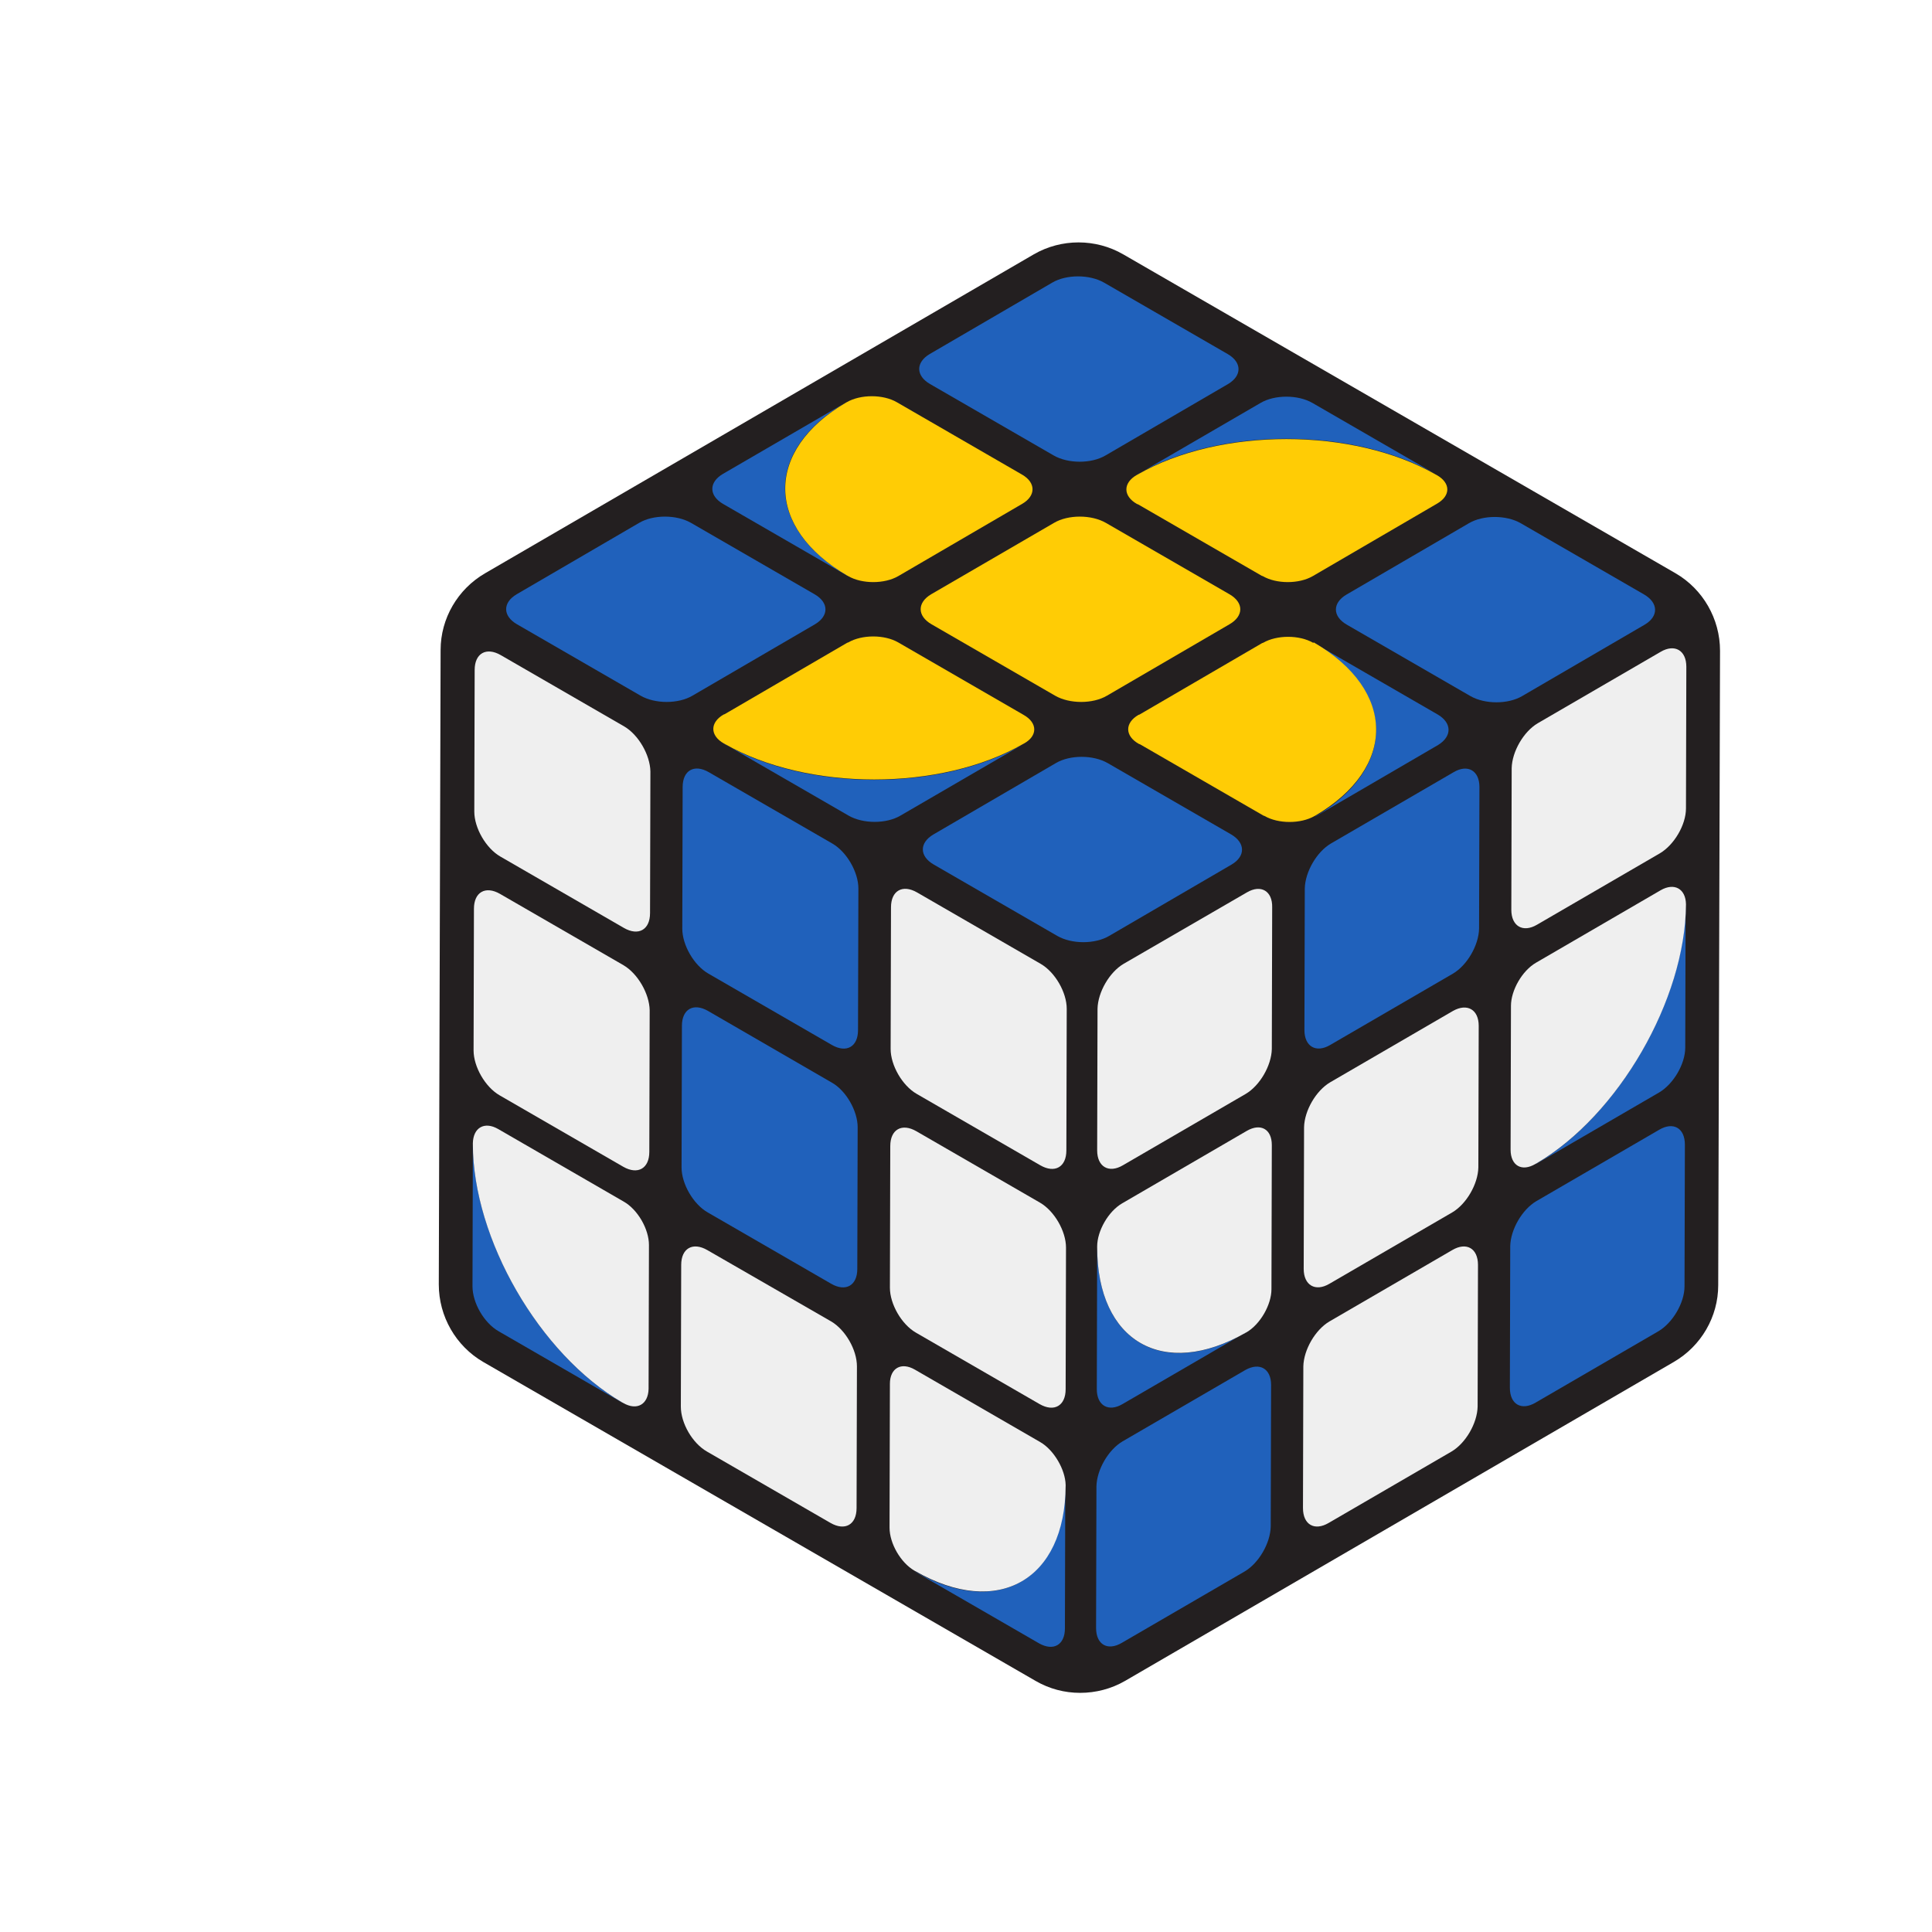
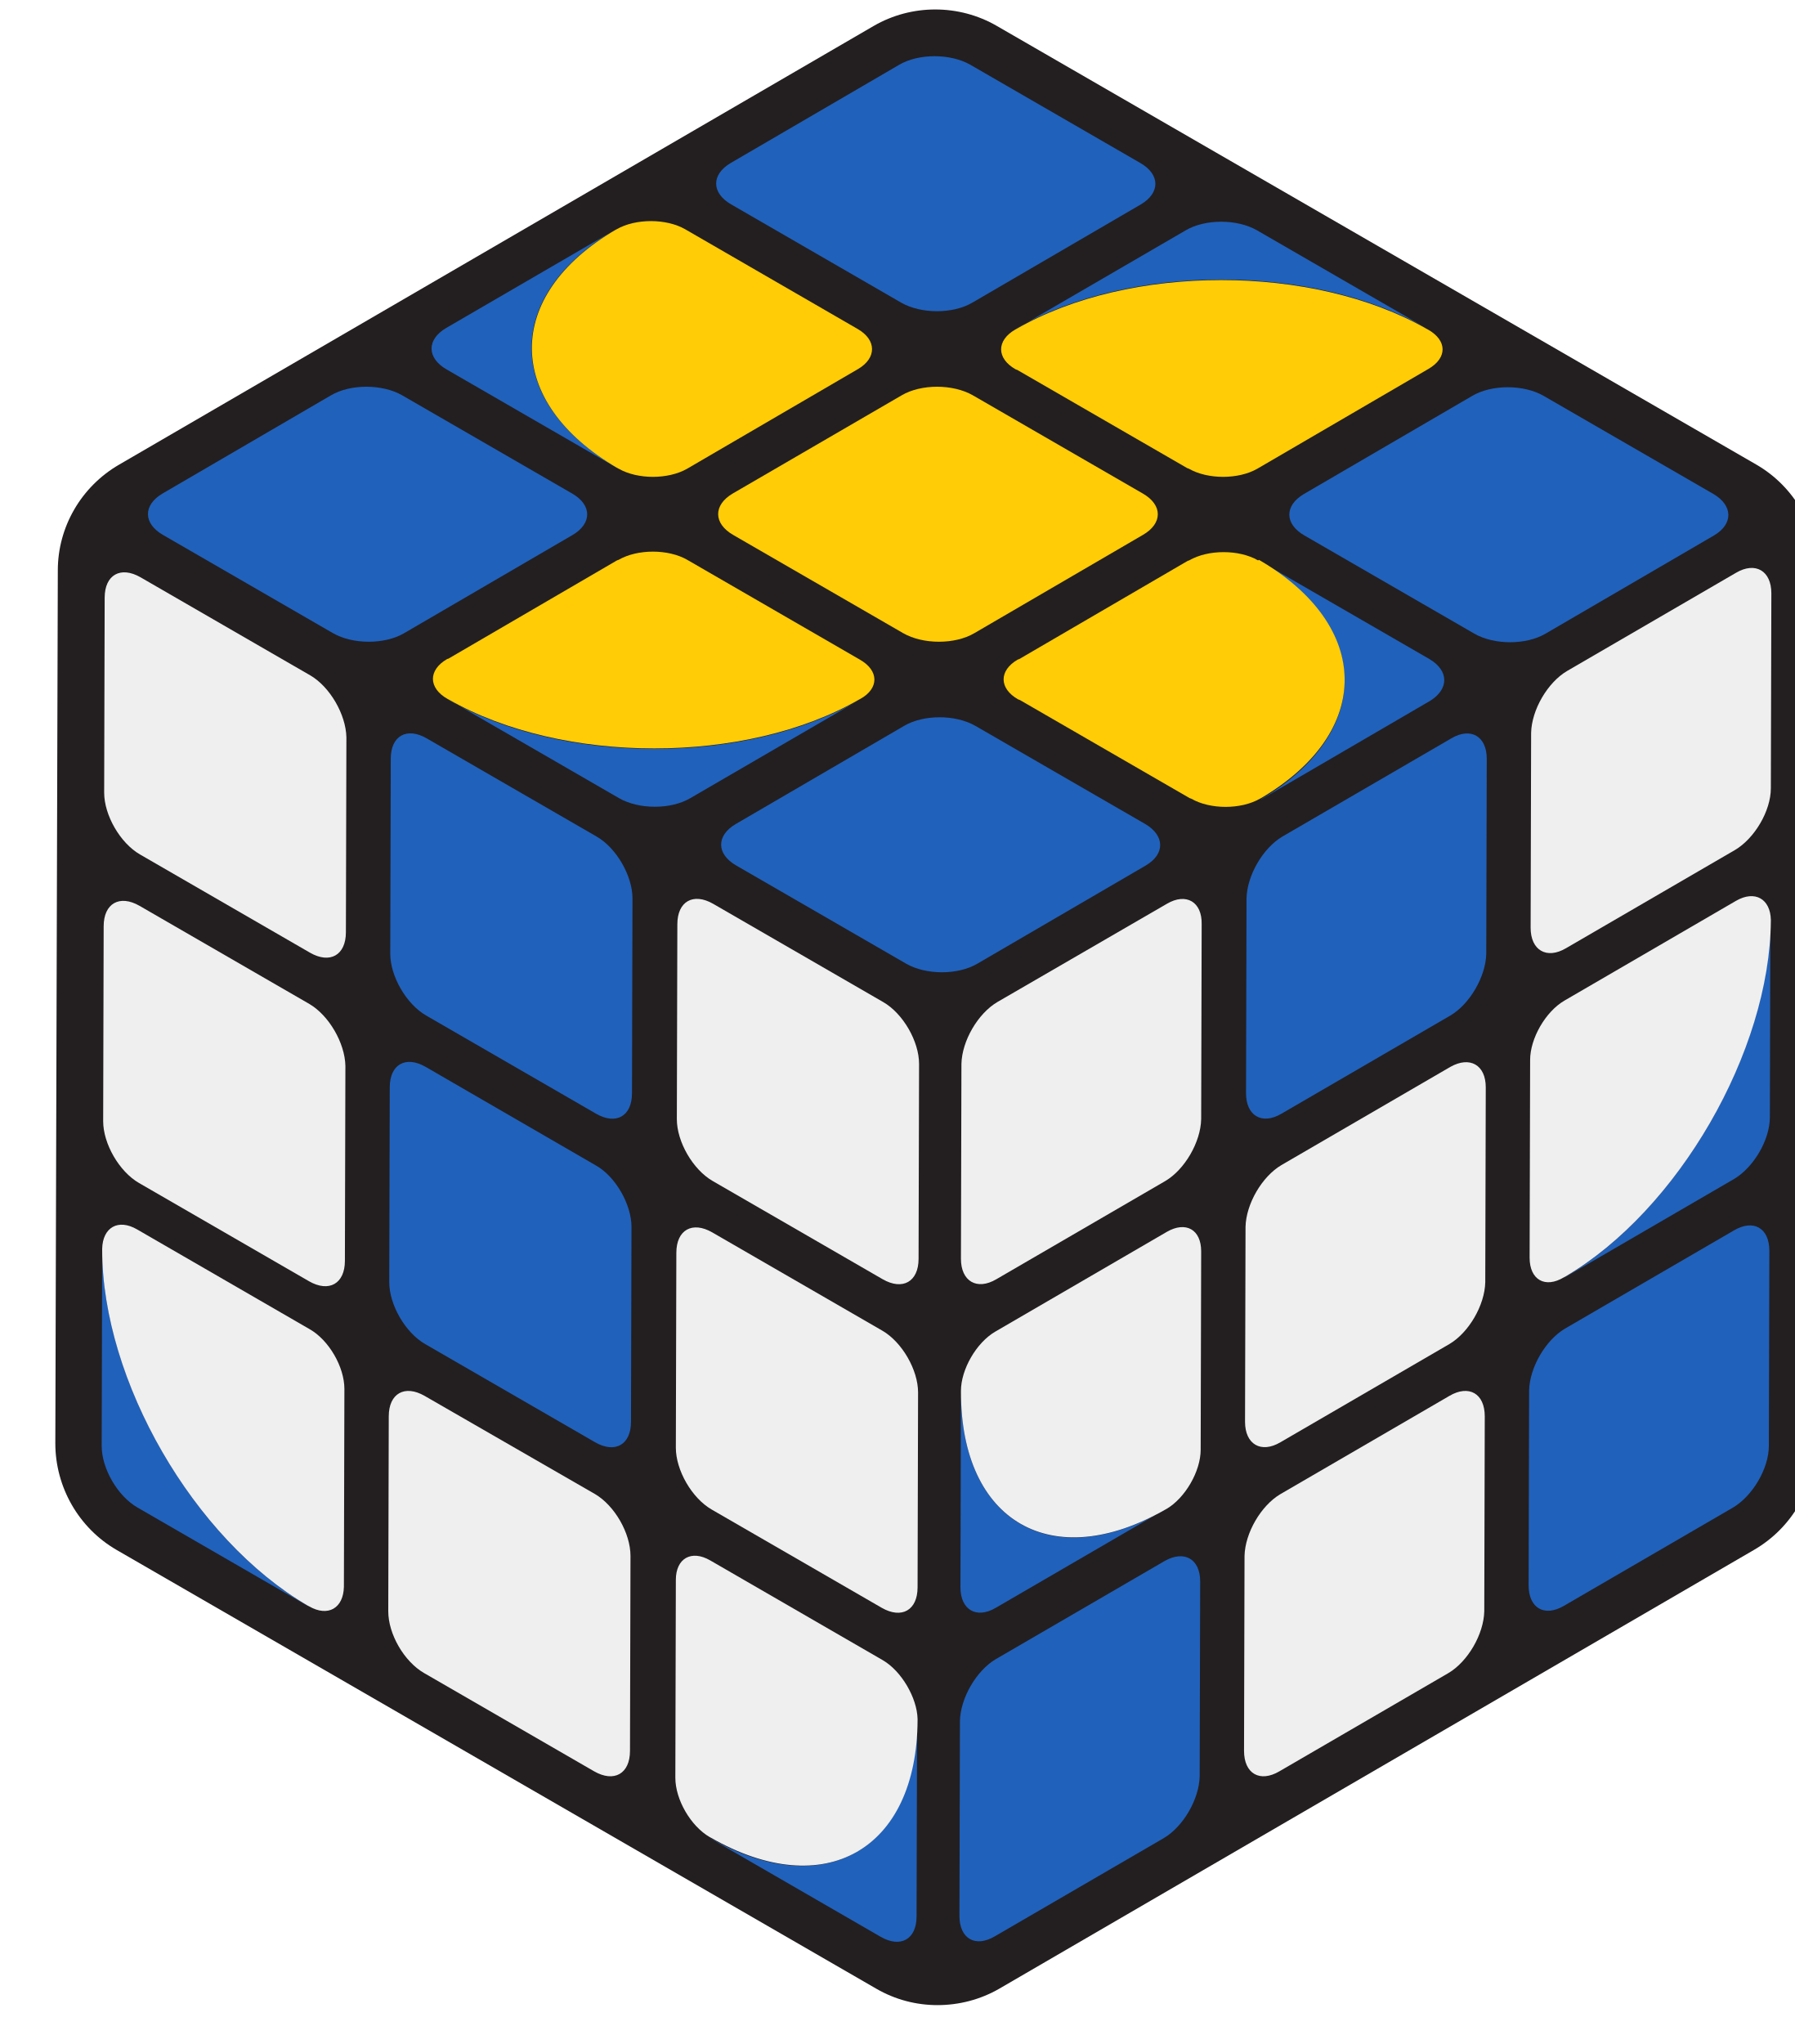
- <svg xmlns="http://www.w3.org/2000/svg" version="1.1" id="Capa_1" x="0px" y="0px" viewBox="0 0 533.2 533.2" style="enable-background:new 0 0 533.2 533.2;" xml:space="preserve">
+ <svg xmlns="http://www.w3.org/2000/svg" version="1.1" id="Capa_1" x="0px" y="0px" viewBox="110 65 360 410" style="enable-background:new 0 0 533.2 533.2;" xml:space="preserve">
  <style type="text/css">
	.st0{fill:#231F20;}
	.st1{fill:#2061BB;}
	.st2{fill:#EFEFEF;}
	.st3{fill:#FFCC05;}
</style>
  <g>
    <g>
      <path class="st0" d="M298.1,467.2c-4.3,0-8.5-1.1-12.3-3.3l-152.4-88c-7.6-4.4-12.3-12.6-12.3-21.4l0.5-175.1    c0-8.7,4.7-16.8,12.3-21.2l151.4-88c7.6-4.4,17.1-4.4,24.7,0l152.4,88c7.6,4.4,12.3,12.6,12.3,21.4l-0.5,175.1    c0,8.7-4.7,16.8-12.3,21.2l-151.4,88C306.7,466.1,302.4,467.2,298.1,467.2z" />
      <path class="st1" d="M457.9,311.8L424,331.5c-3.9,2.3-7.1,7.8-7.2,12.4l-0.1,39.1c0,4.6,3.2,6.4,7.1,4.1l33.9-19.7    c3.9-2.3,7.2-7.8,7.2-12.4l0.1-39.1C465,311.3,461.8,309.5,457.9,311.8" />
      <path class="st2" d="M400.8,345l-33.9,19.7c-3.9,2.3-7.1,7.8-7.2,12.4l-0.1,39.1c0,4.6,3.2,6.4,7.1,4.1l33.9-19.7    c3.9-2.3,7.1-7.8,7.2-12.4l0.1-39.1C407.9,344.5,404.7,342.7,400.8,345" />
      <path class="st1" d="M343.7,378.1l-33.9,19.7c-3.9,2.3-7.1,7.8-7.2,12.4l-0.1,39.1c0,4.6,3.2,6.4,7.1,4.1l33.9-19.7    c3.9-2.3,7.1-7.8,7.2-12.4l0.1-39.1C350.8,377.7,347.6,375.9,343.7,378.1" />
      <path class="st1" d="M465.2,249.8c-0.2,26.2-18.6,58.1-41.3,71.4h0.1l33.9-19.7c3.9-2.3,7.2-7.8,7.2-12.4L465.2,249.8    C465.2,249.9,465.2,249.9,465.2,249.8" />
      <path class="st2" d="M401,279l-33.9,19.7c-3.9,2.3-7.1,7.8-7.2,12.4l-0.1,39.1c0,4.5,3.2,6.4,7.1,4.1l33.9-19.7    c3.9-2.3,7.1-7.8,7.2-12.4l0.1-39.1C408.1,278.6,404.9,276.8,401,279" />
      <path class="st1" d="M302.8,344.2C302.8,344.3,302.8,344.3,302.8,344.2l-0.1,39.2c0,4.5,3.2,6.4,7.1,4.1l33.9-19.7h0.1    C321.1,380.9,302.8,370.3,302.8,344.2" />
      <path class="st2" d="M458.3,179.9l-33.9,19.7c-3.9,2.3-7.1,7.8-7.2,12.4l-0.1,39.1c0,4.5,3.2,6.4,7.1,4.1l33.9-19.7    c3.9-2.3,7.2-7.8,7.2-12.4l0.1-39.1C465.4,179.5,462.2,177.6,458.3,179.9" />
      <path class="st1" d="M401.2,213.1l-33.9,19.7c-3.9,2.3-7.1,7.8-7.2,12.4l-0.1,39.1c0,4.5,3.2,6.4,7.1,4.1l33.9-19.7    c3.9-2.3,7.1-7.8,7.2-12.4l0.1-39.1C408.3,212.7,405.1,210.8,401.2,213.1" />
      <path class="st2" d="M344.1,246.3l-34,19.7c-3.9,2.3-7.1,7.8-7.2,12.4l-0.1,39.1c0,4.5,3.2,6.4,7.1,4.1l33.9-19.7    c3.9-2.3,7.1-7.8,7.2-12.4l0.1-39.1C351.2,245.9,348,244,344.1,246.3" />
      <path class="st2" d="M458.3,245.7l-34.4,20c-3.8,2.2-6.9,7.6-6.9,11.9v0.3l-0.1,39.1v0.3c0,4.4,3.1,6.2,6.9,3.9    c0.1,0,0.1-0.1,0.2-0.1c22.7-13.3,41.1-45.2,41.3-71.4c0-0.1,0-0.1,0-0.2C465.2,245.3,462.1,243.5,458.3,245.7" />
      <path class="st2" d="M344.1,312.1l-34.4,20c-3.8,2.2-6.9,7.6-6.9,11.9c0,0.1,0,0.1,0,0.2c0,26.1,18.3,36.6,41,23.6    c0.1,0,0.1-0.1,0.2-0.1c3.8-2.2,6.9-7.6,6.9-11.9L351,316C351,311.6,347.9,309.9,344.1,312.1" />
      <path class="st1" d="M339.8,230.3l-34.1-19.7c-4-2.3-10.4-2.3-14.3,0l-33.8,19.7c-3.9,2.3-3.9,6,0.1,8.3l34.1,19.7    c4,2.3,10.4,2.3,14.3,0l33.8-19.7C343.8,236.3,343.7,232.6,339.8,230.3" />
      <path class="st1" d="M282.4,205.4c-22.7,13.1-59.5,13.1-82.4,0h0.1l34.1,19.7c4,2.3,10.4,2.3,14.3,0L282.4,205.4L282.4,205.4" />
      <path class="st1" d="M224.8,164l-34.1-19.7c-4-2.3-10.4-2.3-14.3,0L142.6,164c-3.9,2.3-3.9,6,0.1,8.3l34.1,19.7    c4,2.3,10.4,2.3,14.3,0l33.8-19.7C228.8,170,228.8,166.3,224.8,164" />
      <path class="st1" d="M396.8,197.2l-34.1-19.7h-0.1c22.7,13.2,22.9,34.6,0.4,47.8h0.1l33.8-19.7    C400.8,203.2,400.7,199.5,396.8,197.2" />
      <path class="st3" d="M339.3,164l-34.1-19.7c-4-2.3-10.4-2.3-14.3,0L257,164c-3.9,2.3-3.9,6,0.1,8.3l34.1,19.7    c4,2.3,10.4,2.3,14.3,0l33.8-19.7C343.3,170,343.3,166.3,339.3,164" />
      <path class="st1" d="M233.4,111.1L233.4,111.1l-33.9,19.7c-3.9,2.3-3.9,6,0.1,8.3l34.1,19.7h0.1    C211.1,145.6,210.9,124.3,233.4,111.1" />
      <path class="st1" d="M453.8,164.1l-34.1-19.7c-4-2.3-10.4-2.3-14.3,0l-33.8,19.7c-3.9,2.3-3.9,6,0.1,8.3l34.1,19.7    c4,2.3,10.4,2.3,14.3,0l33.8-19.7C457.8,170.1,457.7,166.4,453.8,164.1" />
      <path class="st1" d="M396.3,130.9l-34.1-19.7c-4-2.3-10.4-2.3-14.3,0L314,130.9h-0.1C336.6,117.8,373.4,117.8,396.3,130.9    L396.3,130.9" />
      <path class="st1" d="M338.8,97.7L304.7,78c-4-2.3-10.4-2.3-14.3,0l-33.8,19.7c-3.9,2.3-3.9,6,0.1,8.3l34.1,19.7    c4,2.3,10.4,2.3,14.3,0l33.8-19.7C342.8,103.7,342.8,100,338.8,97.7" />
      <path class="st3" d="M282.5,197.3l-34.6-20c-3.8-2.2-10-2.2-13.8,0l-0.3,0.1L200,197.1l-0.3,0.1c-3.8,2.2-3.8,5.8,0.1,8    c0.1,0,0.1,0.1,0.2,0.1c22.9,13.1,59.7,13.1,82.4,0c0.1,0,0.1-0.1,0.2-0.1C286.4,203.1,286.4,199.5,282.5,197.3" />
      <path class="st3" d="M362.4,177.4c-3.8-2.2-10-2.2-13.8,0l-0.3,0.1l-33.8,19.7l-0.3,0.1c-3.8,2.2-3.8,5.8,0.1,8l0.3,0.1l34.1,19.7    l0.3,0.1c3.8,2.2,10,2.2,13.8,0c0.1,0,0.1-0.1,0.2-0.1c22.5-13.2,22.4-34.5-0.4-47.8C362.5,177.4,362.4,177.4,362.4,177.4" />
      <path class="st3" d="M282.1,131l-34.6-20c-3.8-2.2-10-2.2-13.8,0c-0.1,0-0.1,0.1-0.2,0.1c-22.5,13.2-22.4,34.5,0.4,47.8    c0.1,0,0.1,0.1,0.2,0.1c3.8,2.2,10,2.2,13.8,0l34.3-20C285.9,136.8,285.9,133.2,282.1,131" />
      <path class="st3" d="M396.5,131.1c-0.1,0-0.1-0.1-0.2-0.1c-22.9-13.1-59.7-13.1-82.4,0c-0.1,0-0.1,0.1-0.2,0.1    c-3.8,2.2-3.8,5.8,0.1,8l0.3,0.1l34.1,19.7l0.3,0.1c3.8,2.2,10,2.2,13.8,0l34.3-20C400.4,136.8,400.4,133.3,396.5,131.1" />
      <path class="st1" d="M294,410.1c-0.2,26.1-18.7,36.6-41.5,23.6c0,0,0.1,0,0.1,0.1l34.1,19.7c4,2.3,7.2,0.5,7.2-4.1L294,410.1    C294,410.2,294,410.2,294,410.1" />
      <path class="st2" d="M229.4,364.7L195.2,345c-4-2.3-7.2-0.5-7.2,4.1l-0.1,39.1c0,4.6,3.2,10.1,7.2,12.4l34.1,19.7    c4,2.3,7.2,0.5,7.2-4.1l0.1-39.1C236.5,372.5,233.3,367,229.4,364.7" />
      <path class="st1" d="M130.5,315.8L130.5,315.8l-0.1,39.2c0,4.6,3.2,10.1,7.2,12.4l34.1,19.7h0.1C149,373.9,130.6,342,130.5,315.8" />
      <path class="st2" d="M287,331.9l-34.1-19.7c-4-2.3-7.2-0.5-7.2,4.1l-0.1,39.1c0,4.5,3.2,10.1,7.2,12.4l34.1,19.7    c4,2.3,7.2,0.5,7.2-4.1l0.1-39.1C294.2,339.8,291,334.2,287,331.9" />
      <path class="st1" d="M229.6,298.8L195.4,279c-4-2.3-7.2-0.5-7.2,4.1l-0.1,39.1c0,4.5,3.2,10.1,7.2,12.4l34.1,19.7    c4,2.3,7.2,0.5,7.2-4.1l0.1-39.1C236.7,306.6,233.5,301,229.6,298.8" />
      <path class="st2" d="M172.1,266.4L138,246.7c-4-2.3-7.2-0.5-7.2,4.1l-0.1,39.1c0,4.5,3.2,10.1,7.2,12.4L172,322    c4,2.3,7.2,0.5,7.2-4.1l0.1-39.1C179.2,274.2,176,268.7,172.1,266.4" />
      <path class="st2" d="M287.2,266l-34.1-19.7c-4-2.3-7.2-0.5-7.2,4.1l-0.1,39.1c0,4.5,3.2,10.1,7.2,12.4l34.1,19.7    c4,2.3,7.2,0.5,7.2-4.1l0.1-39.1C294.4,273.9,291.2,268.3,287.2,266" />
      <path class="st1" d="M229.7,232.8l-34.1-19.7c-4-2.3-7.2-0.5-7.2,4.1l-0.1,39.1c0,4.5,3.2,10.1,7.2,12.4l34.1,19.7    c4,2.3,7.2,0.5,7.2-4.1l0.1-39.1C236.9,240.7,233.7,235.1,229.7,232.8" />
      <path class="st2" d="M172.3,200.5l-34.1-19.7c-4-2.3-7.2-0.5-7.2,4.1l-0.1,39.1c0,4.5,3.2,10.1,7.2,12.4l34.1,19.7    c4,2.3,7.2,0.5,7.2-4.1l0.1-39.1C179.4,208.3,176.2,202.8,172.3,200.5" />
      <path class="st2" d="M287.1,398l-34.6-20c-3.8-2.2-6.9-0.4-6.9,3.9v0.3l-0.1,39.1v0.3c0,4.4,3.1,9.7,6.9,11.9    c0.1,0,0.1,0.1,0.2,0.1c22.8,13.1,41.4,2.5,41.5-23.6c0-0.1,0-0.1,0-0.2C294,405.6,290.9,400.2,287.1,398" />
      <path class="st2" d="M172.1,331.6l-34.6-20c-3.8-2.2-6.9-0.4-7,3.9c0,0.1,0,0.1,0,0.2c0,26.2,18.4,58.1,41.3,71.4    c0.1,0,0.1,0.1,0.2,0.1c3.8,2.2,6.9,0.4,7-3.9l0.1-39.7C179.1,339.2,176,333.8,172.1,331.6" />
    </g>
  </g>
</svg>
